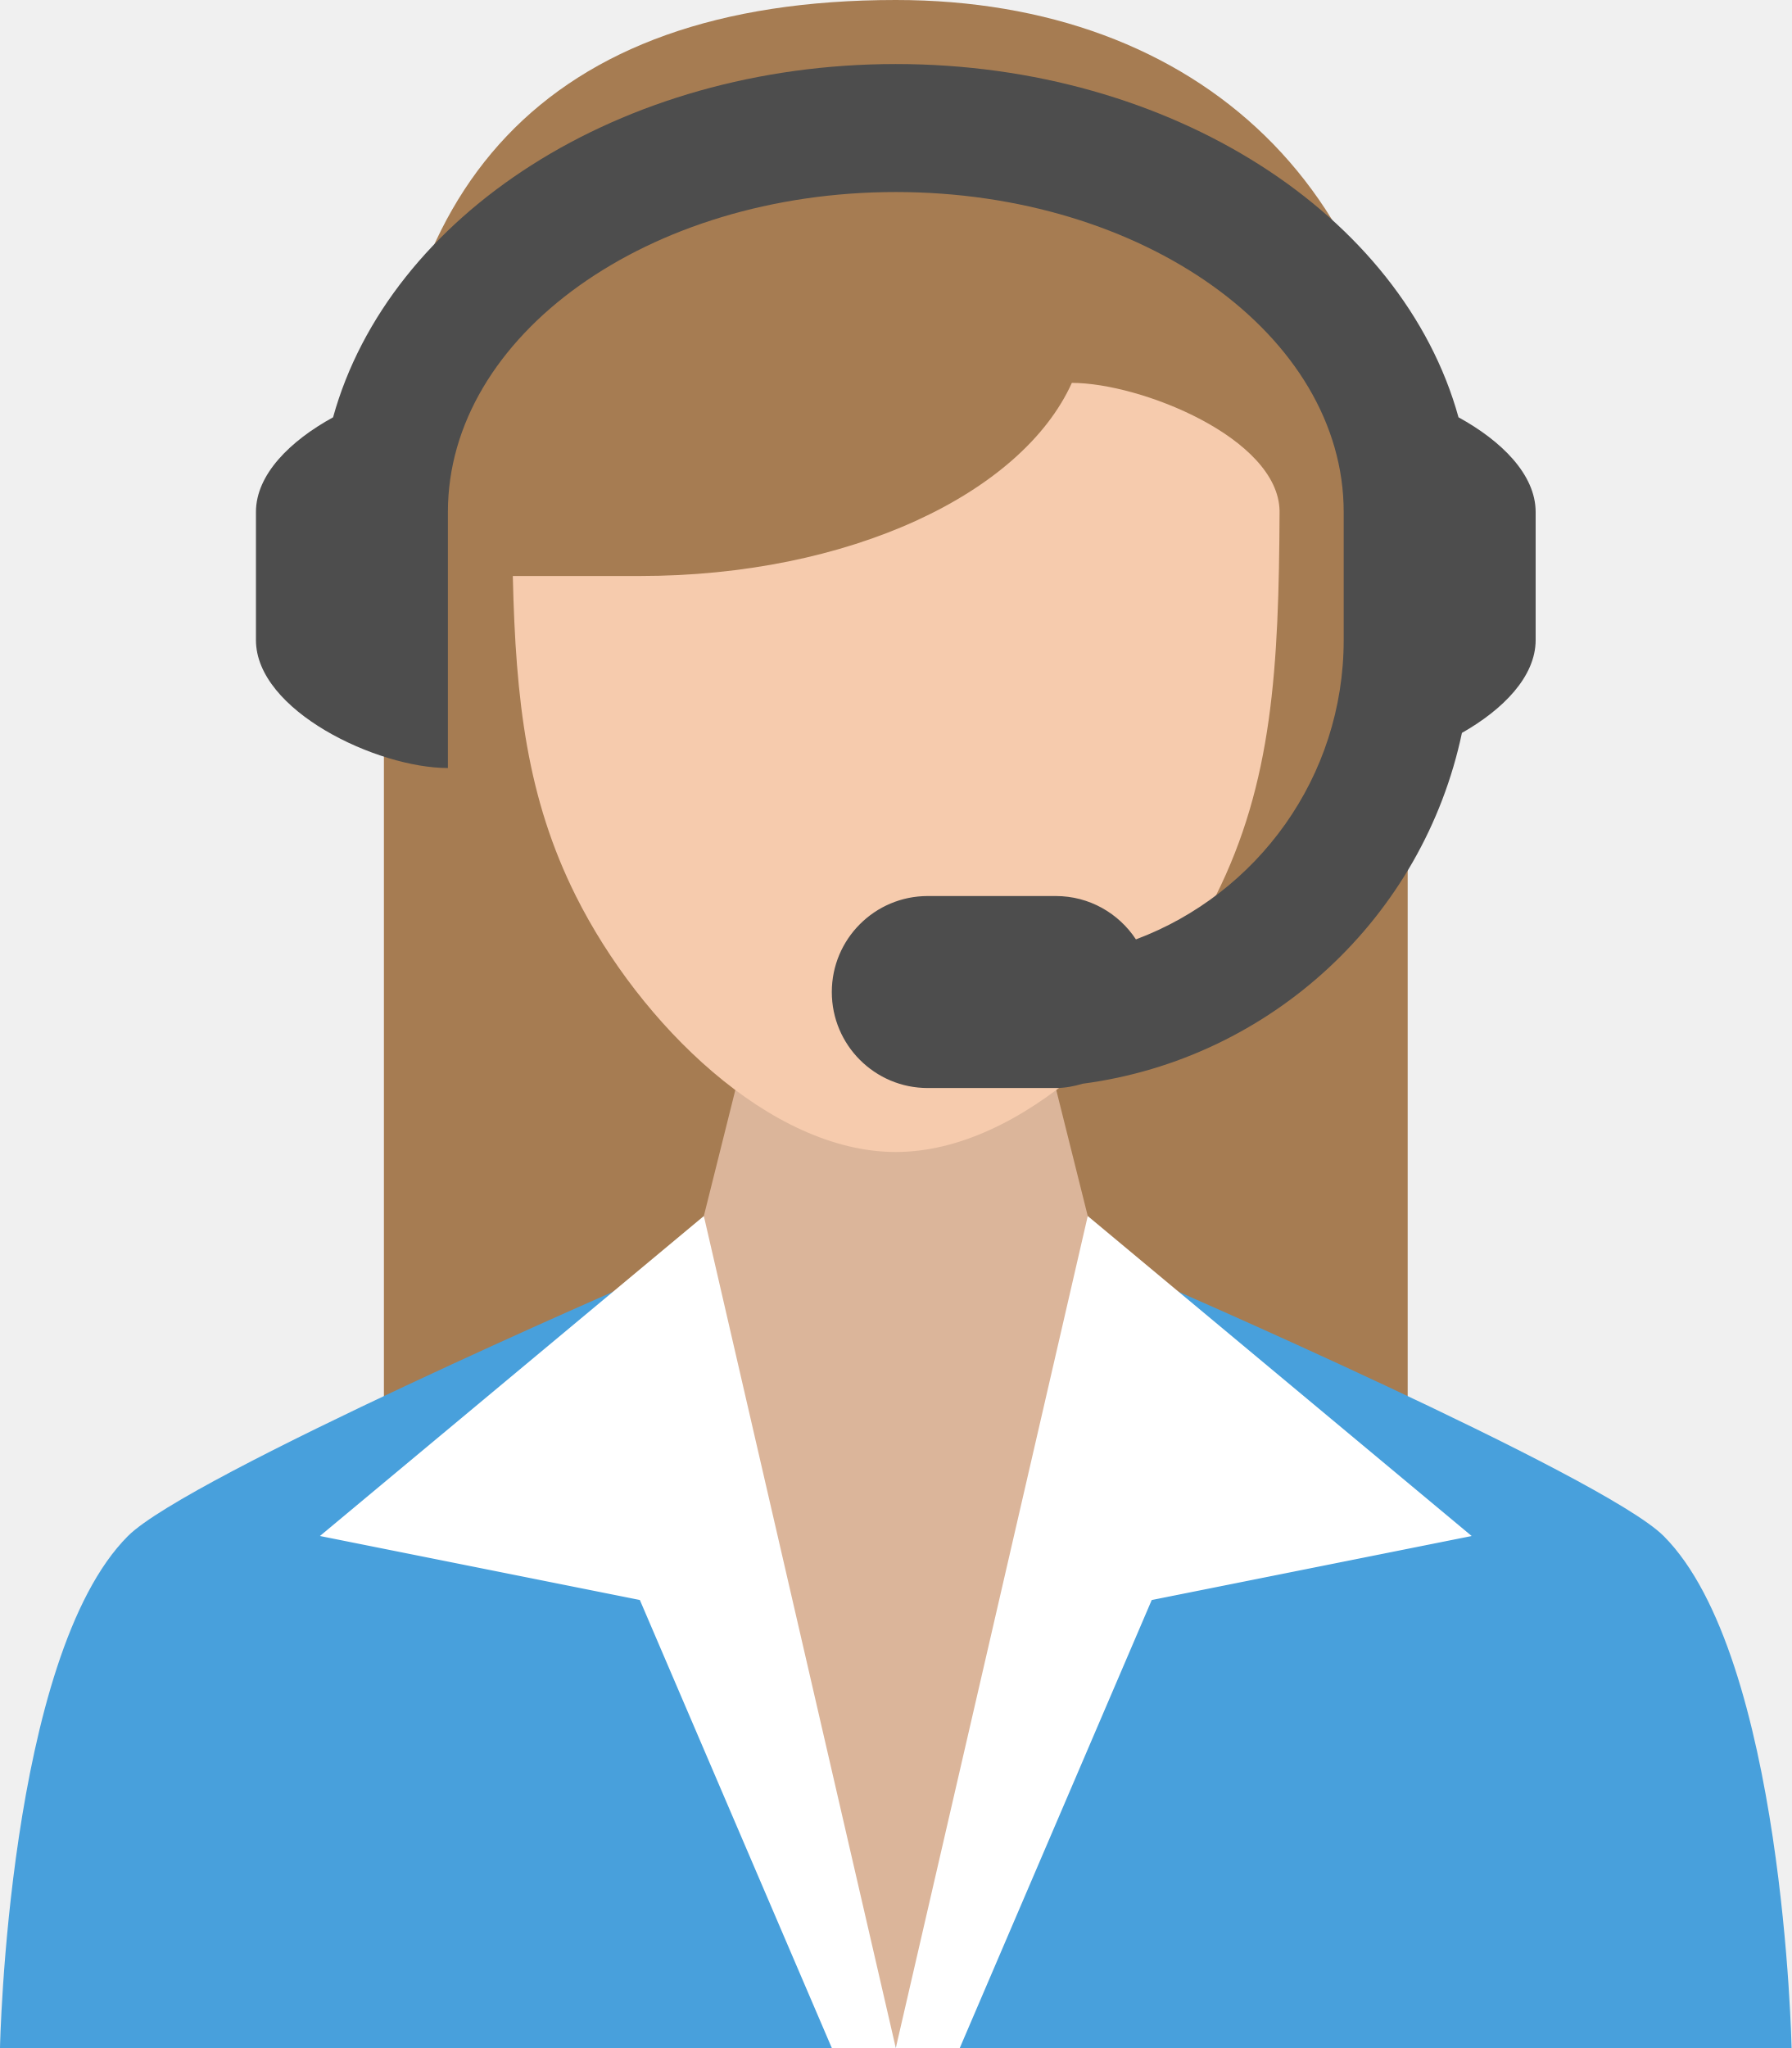
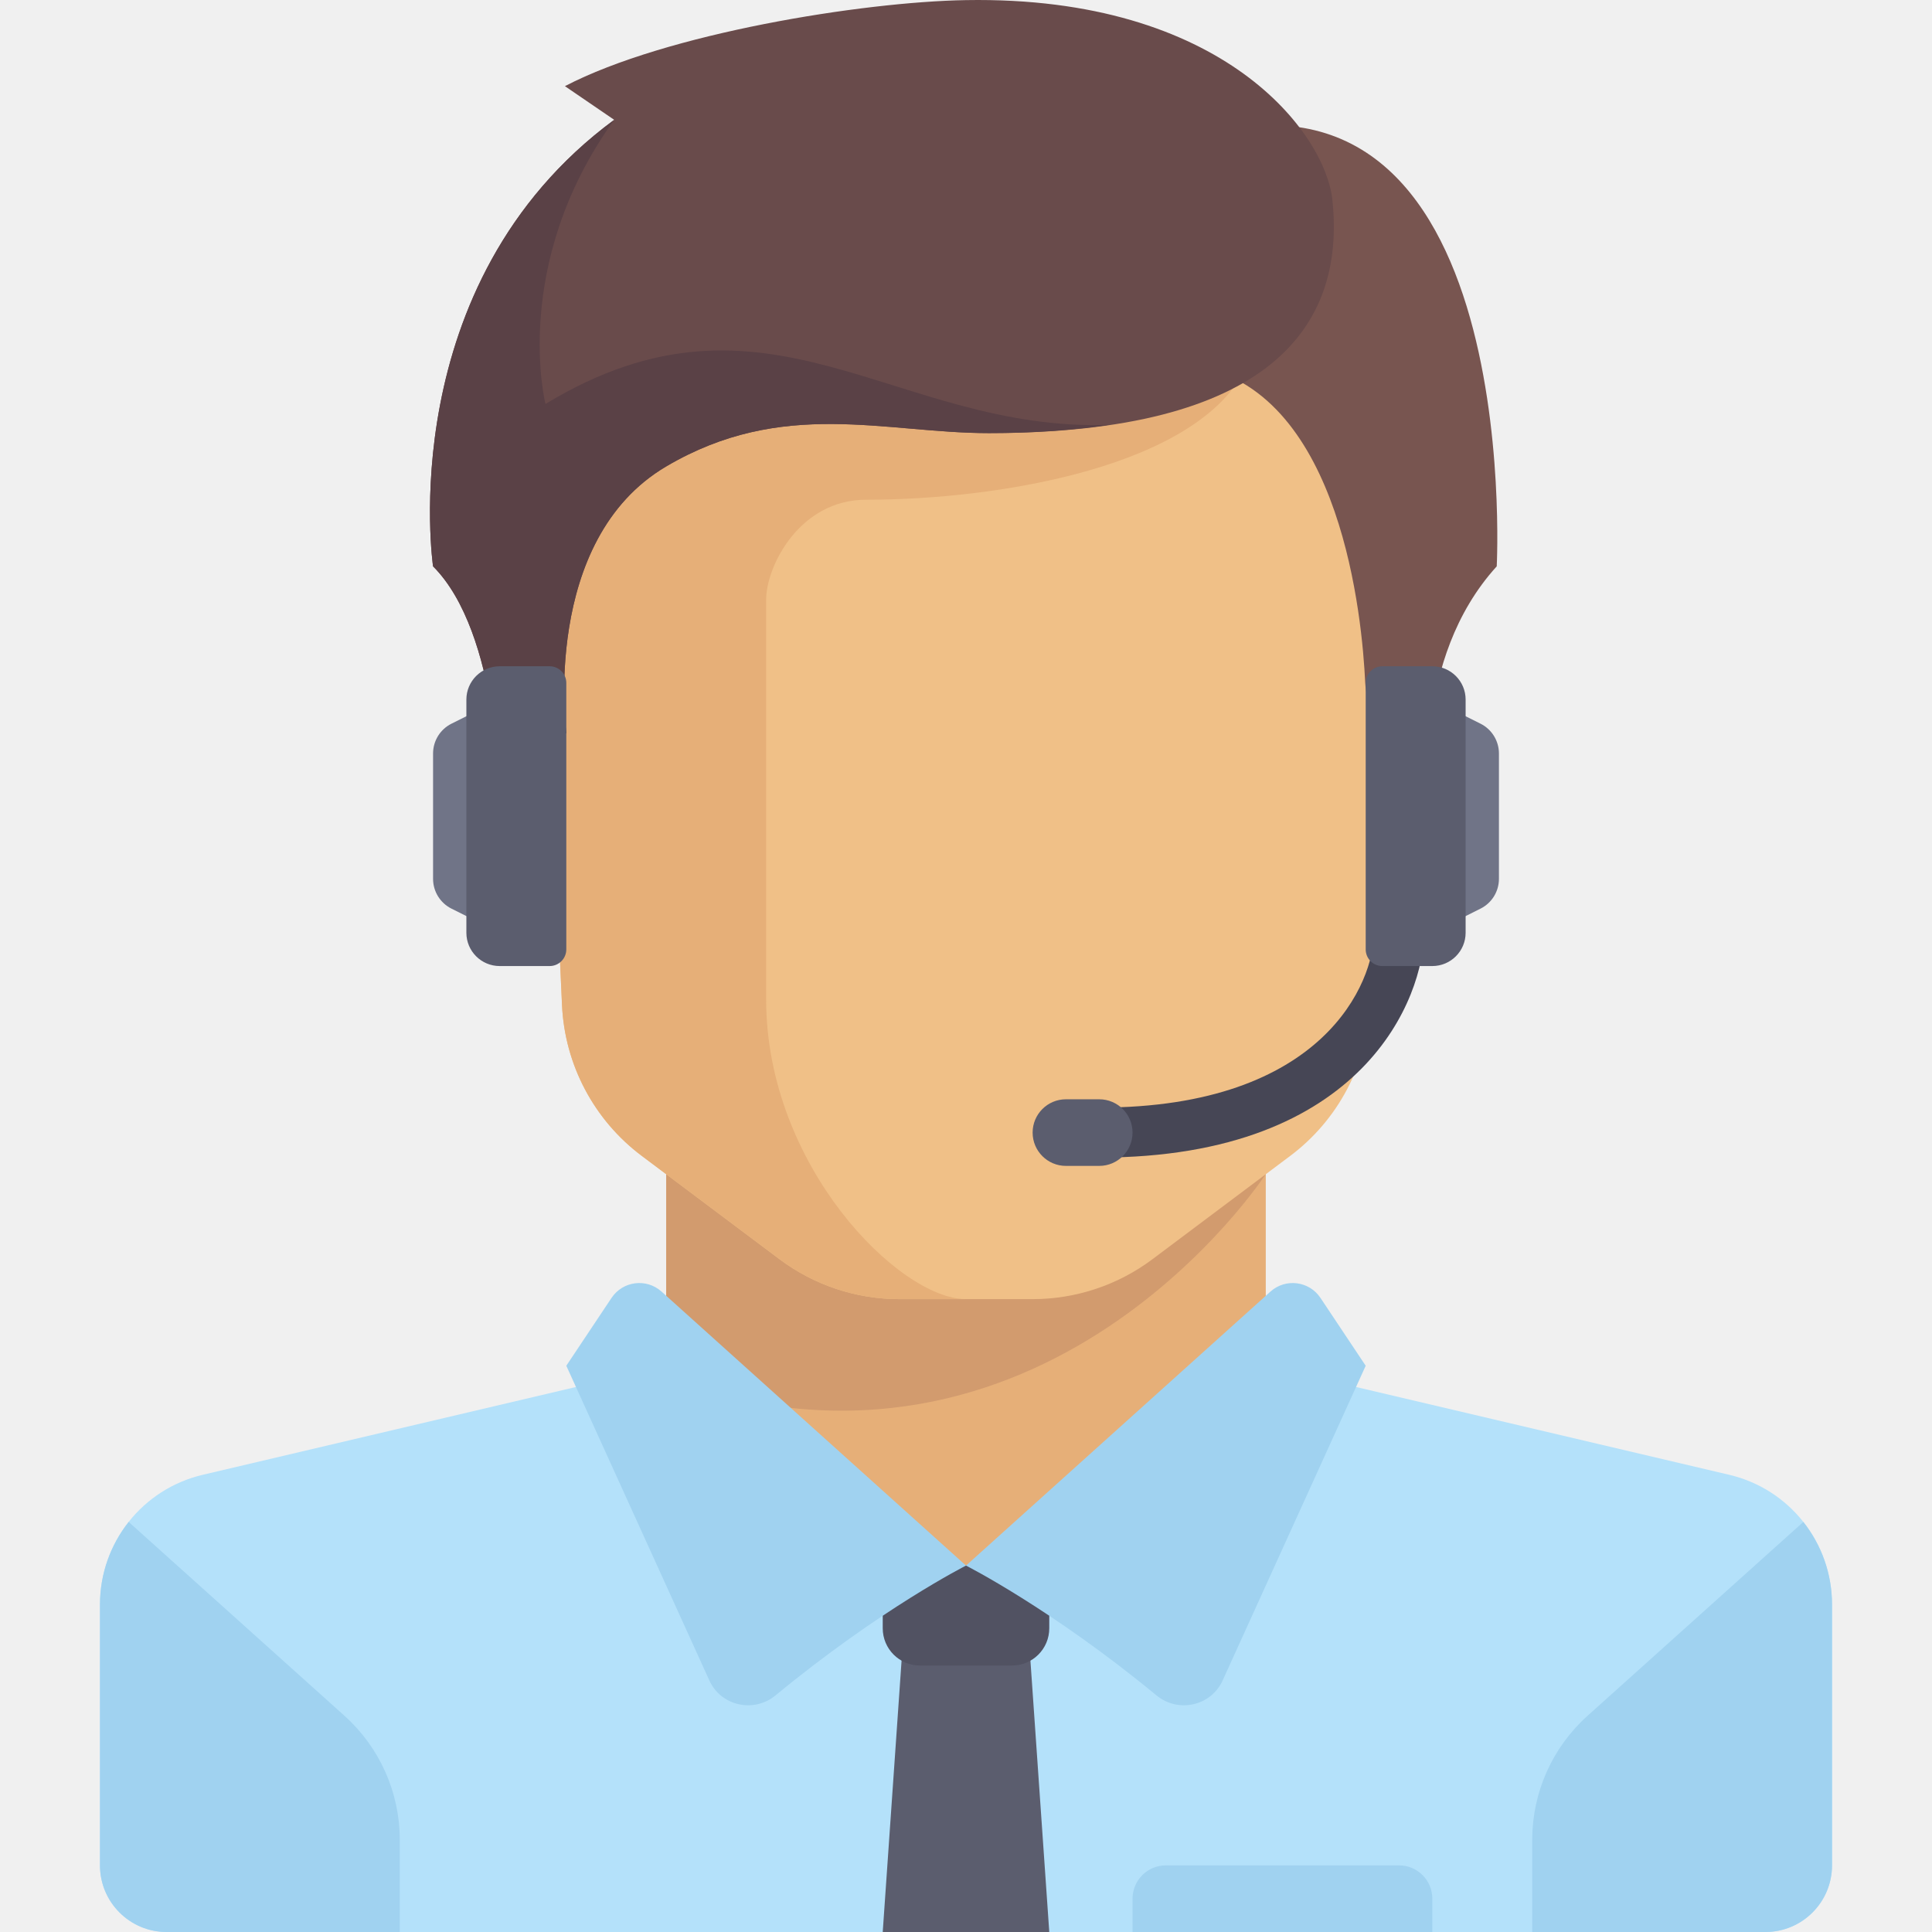
- <svg xmlns="http://www.w3.org/2000/svg" height="64px" id="Layer_1" style="enable-background:new 0 0 56 64;" version="1.1" viewBox="0 0 56 64" width="56px" xml:space="preserve">
-   <g id="Hair">
-     <g>
-       <path d="M28,0C16.91,0,12,6,12,16v28h32V16C44,6,37.457,0,28,0z" style="fill:#A67C52;" />
-     </g>
+ <svg xmlns="http://www.w3.org/2000/svg" version="1.1" id="Layer_1" x="0px" y="0px" viewBox="0 0 512.003 512.003" style="enable-background:new 0 0 512.003 512.003;" xml:space="preserve">
+   <path style="fill:#707487;" d="M132.422,247.187l-12.775-6.388c-2.99-1.495-4.879-4.551-4.879-7.895V199.68  c0-3.343,1.889-6.4,4.879-7.895l12.775-6.388V247.187z" />
+   <polygon style="fill:#E6AF78;" points="335.446,361.939 335.446,300.15 176.558,300.15 176.558,361.939 256.002,432.556 " />
+   <path style="fill:#B4E1FA;" d="M458.286,390.843l-109.229-25.701c-1.65-0.388-3.167-1.047-4.587-1.846l-88.469,51.607L170.982,360.8  c-2.201,2.072-4.933,3.612-8.036,4.343L53.717,390.844c-15.95,3.753-27.222,17.985-27.222,34.37v69.134  c0,9.751,7.904,17.654,17.654,17.654h423.702c9.751,0,17.654-7.904,17.654-17.654v-69.134  C485.507,408.828,474.235,394.595,458.286,390.843z" />
+   <path style="fill:#D29B6E;" d="M176.558,300.15v65.193c100.078,36.057,158.888-54.185,158.888-54.185v-11.009H176.558V300.15z" />
+   <path style="fill:#F0C087;" d="M141.249,97.127l7.692,169.228c0.718,15.809,8.47,30.47,21.13,39.965l36.498,27.374  c9.168,6.875,20.318,10.593,31.778,10.593h35.309c11.46,0,22.61-3.717,31.778-10.593l36.498-27.374  c12.66-9.496,20.412-24.155,21.13-39.965l7.692-169.228C370.753,97.127,141.249,97.127,141.249,97.127z" />
+   <path style="fill:#E6AF78;" d="M229.521,132.435c35.309,0,88.271-8.827,100.833-35.309H141.249l7.692,169.228  c0.718,15.809,8.47,30.469,21.131,39.965l36.498,27.374c9.168,6.875,20.318,10.593,31.778,10.593h17.654  c-17.654,0-52.963-35.309-52.963-79.444c0-21.586,0-79.444,0-105.926C203.039,150.089,211.866,132.435,229.521,132.435z" />
+   <g>
+     <path style="fill:#A0D2F0;" d="M91.3,454.714l-57.199-51.382c-4.793,6.069-7.603,13.706-7.603,21.882v69.134   c0,9.751,7.904,17.654,17.654,17.654h61.79v-24.454C105.941,475.021,100.618,463.084,91.3,454.714z" />
+     <path style="fill:#A0D2F0;" d="M420.705,454.714l57.199-51.382c4.793,6.069,7.603,13.706,7.603,21.882v69.134   c0,9.751-7.904,17.654-17.654,17.654h-61.79v-24.454C406.063,475.021,411.386,463.084,420.705,454.714z" />
  </g>
-   <g id="Neck">
-     <g>
-       <polygon points="32,30.001 24,30.001 22,38.001 22,64 34,64 34,38.001   " style="fill:#DBB59A;" />
-     </g>
+   <polygon style="fill:#5B5D6E;" points="278.07,512.001 233.934,512.001 239.451,432.556 272.553,432.556 " />
+   <path style="fill:#515262;" d="M278.07,414.902h-44.136v16.613c0,5.451,4.418,9.869,9.869,9.869H268.2  c5.451,0,9.869-4.418,9.869-9.869v-16.613H278.07z" />
+   <g>
+     <path style="fill:#A0D2F0;" d="M175.319,342.287l80.684,72.615c0,0-22.596,11.407-50.48,34.398   c-5.752,4.742-14.453,2.821-17.538-3.966l-37.907-83.394l11.992-17.987C165.054,339.473,171.318,338.687,175.319,342.287z" />
+     <path style="fill:#A0D2F0;" d="M336.686,342.287l-80.684,72.615c0,0,22.596,11.407,50.48,34.398   c5.752,4.742,14.453,2.821,17.538-3.966l37.907-83.394l-11.992-17.987C346.95,339.473,340.686,338.687,336.686,342.287z" />
  </g>
-   <g id="Suit">
-     <g>
-       <path d="M52,48c-1.881-1.88-16-8-16-8l-8,24h28C56,64,55.76,51.76,52,48z M4,48c-3.761,3.76-4,16-4,16h28    l-8-24C20,40,5.88,46.12,4,48z" style="fill:#48A0DC;" />
-     </g>
-   </g>
-   <g id="Collar">
-     <g>
-       <path d="M34,38.001L28,64h2l6-14l10-2L34,38.001z M10,48l10,2l6,14h2l-6-25.999L10,48z" style="fill:#FFFFFF;" />
-     </g>
-   </g>
-   <g id="Head_3_">
-     <g>
-       <path d="M33.503,11.965C31.938,15.428,26.538,18,20,18    c0.009,0-1.977,0-3.971,0c0.088,3.917,0.451,6.961,1.971,10c2,4,6.081,8,10,8c3.918,0,8-4,10-8    c1.772-3.544,1.974-7.095,1.996-12.031C39.957,13.689,35.655,11.965,33.503,11.965z" style="fill-rule:evenodd;clip-rule:evenodd;fill:#F6CBAD;" />
-     </g>
-   </g>
-   <g id="Headphones">
-     <g>
-       <path d="M45.589,13.041C43.841,6.731,36.635,2.001,28,2.001    s-15.841,4.73-17.589,11.04C9.075,13.773,8,14.826,8,16.001v4c0,2.209,3.791,4,6,4v-8c0-5.523,6.268-10,14-10    c7.731,0,14,4.477,14,10v4c0,4.287-2.703,7.934-6.494,9.355c-0.537-0.815-1.457-1.355-2.506-1.355h-4c-1.657,0-3,1.343-3,3    c0,1.656,1.343,3,3,3h4c0.295,0,0.574-0.056,0.843-0.135c5.897-0.778,10.64-5.214,11.853-10.963    C46.981,22.173,48,21.145,48,20.001v-4C48,14.826,46.925,13.773,45.589,13.041z" style="fill-rule:evenodd;clip-rule:evenodd;fill:#4D4D4D;" />
-     </g>
-   </g>
-   <g />
-   <g />
-   <g />
-   <g />
-   <g />
-   <g />
-   <g />
-   <g />
-   <g />
-   <g />
-   <g />
-   <g />
-   <g />
-   <g />
-   <g />
+   <path style="fill:#785550;" d="M309.516,38.647l8.275,58.48c37.775,7.555,43.219,66.837,44.003,83.769  c0.142,3.073,1.123,6.04,2.79,8.625l14.413,22.358c0,0-4.933-36.964,17.654-61.79C396.652,150.089,404.408,3.338,309.516,38.647z" />
+   <path style="fill:#694B4B;" d="M149.709,22.831l13.056,8.919c-59.031,43.584-47.998,118.339-47.998,118.339  c17.654,17.654,17.654,61.79,17.654,61.79l17.654-17.654c0,0-6.813-50.998,26.481-70.617c30.895-18.206,57.928-8.827,85.513-8.827  c73.927,0,94.616-27.861,91.03-61.79c-1.856-17.556-28.698-54.126-97.098-52.963C228.397,0.497,176.558,8.855,149.709,22.831z" />
+   <path style="fill:#5A4146;" d="M144.559,107.057c0,0-9.379-36.964,18.206-75.306c-59.031,43.584-47.998,118.339-47.998,118.339  c17.654,17.654,17.654,61.79,17.654,61.79l17.654-17.654c0,0-6.813-50.998,26.481-70.617c30.895-18.206,57.928-8.827,85.513-8.827  c12.023,0,22.5-0.805,31.832-2.185C236.969,114.505,203.408,71.38,144.559,107.057z" />
+   <path style="fill:#5B5D6E;" d="M145.663,256.014h-13.241c-4.875,0-8.827-3.952-8.827-8.827v-61.79c0-4.875,3.952-8.827,8.827-8.827  h13.241c2.437,0,4.414,1.976,4.414,4.414V251.6C150.076,254.039,148.1,256.014,145.663,256.014z" />
+   <path style="fill:#464655;" d="M291.311,306.77v-13.241c59.743,0,72.824-33.453,72.824-46.342h13.241  C377.375,263.76,361.914,306.77,291.311,306.77z" />
+   <path style="fill:#5B5D6E;" d="M291.311,308.977h-8.827c-4.875,0-8.827-3.952-8.827-8.827l0,0c0-4.875,3.952-8.827,8.827-8.827  h8.827c4.875,0,8.827,3.952,8.827,8.827l0,0C300.138,305.025,296.185,308.977,291.311,308.977z" />
+   <path style="fill:#707487;" d="M379.582,247.187l12.775-6.388c2.99-1.495,4.879-4.551,4.879-7.895V199.68  c0-3.343-1.889-6.4-4.879-7.895l-12.775-6.388V247.187z" />
+   <path style="fill:#5B5D6E;" d="M366.341,256.014h13.241c4.875,0,8.827-3.952,8.827-8.827v-61.79c0-4.875-3.952-8.827-8.827-8.827  h-13.241c-2.437,0-4.414,1.976-4.414,4.414V251.6C361.928,254.039,363.904,256.014,366.341,256.014z" />
+   <path style="fill:#A0D2F0;" d="M370.755,494.346h-61.79c-4.875,0-8.827,3.952-8.827,8.827v8.827h79.444v-8.827  C379.582,498.299,375.629,494.346,370.755,494.346z" />
+   <g>
+ </g>
+   <g>
+ </g>
+   <g>
+ </g>
+   <g>
+ </g>
+   <g>
+ </g>
+   <g>
+ </g>
+   <g>
+ </g>
+   <g>
+ </g>
+   <g>
+ </g>
+   <g>
+ </g>
+   <g>
+ </g>
+   <g>
+ </g>
+   <g>
+ </g>
+   <g>
+ </g>
+   <g>
+ </g>
</svg>
